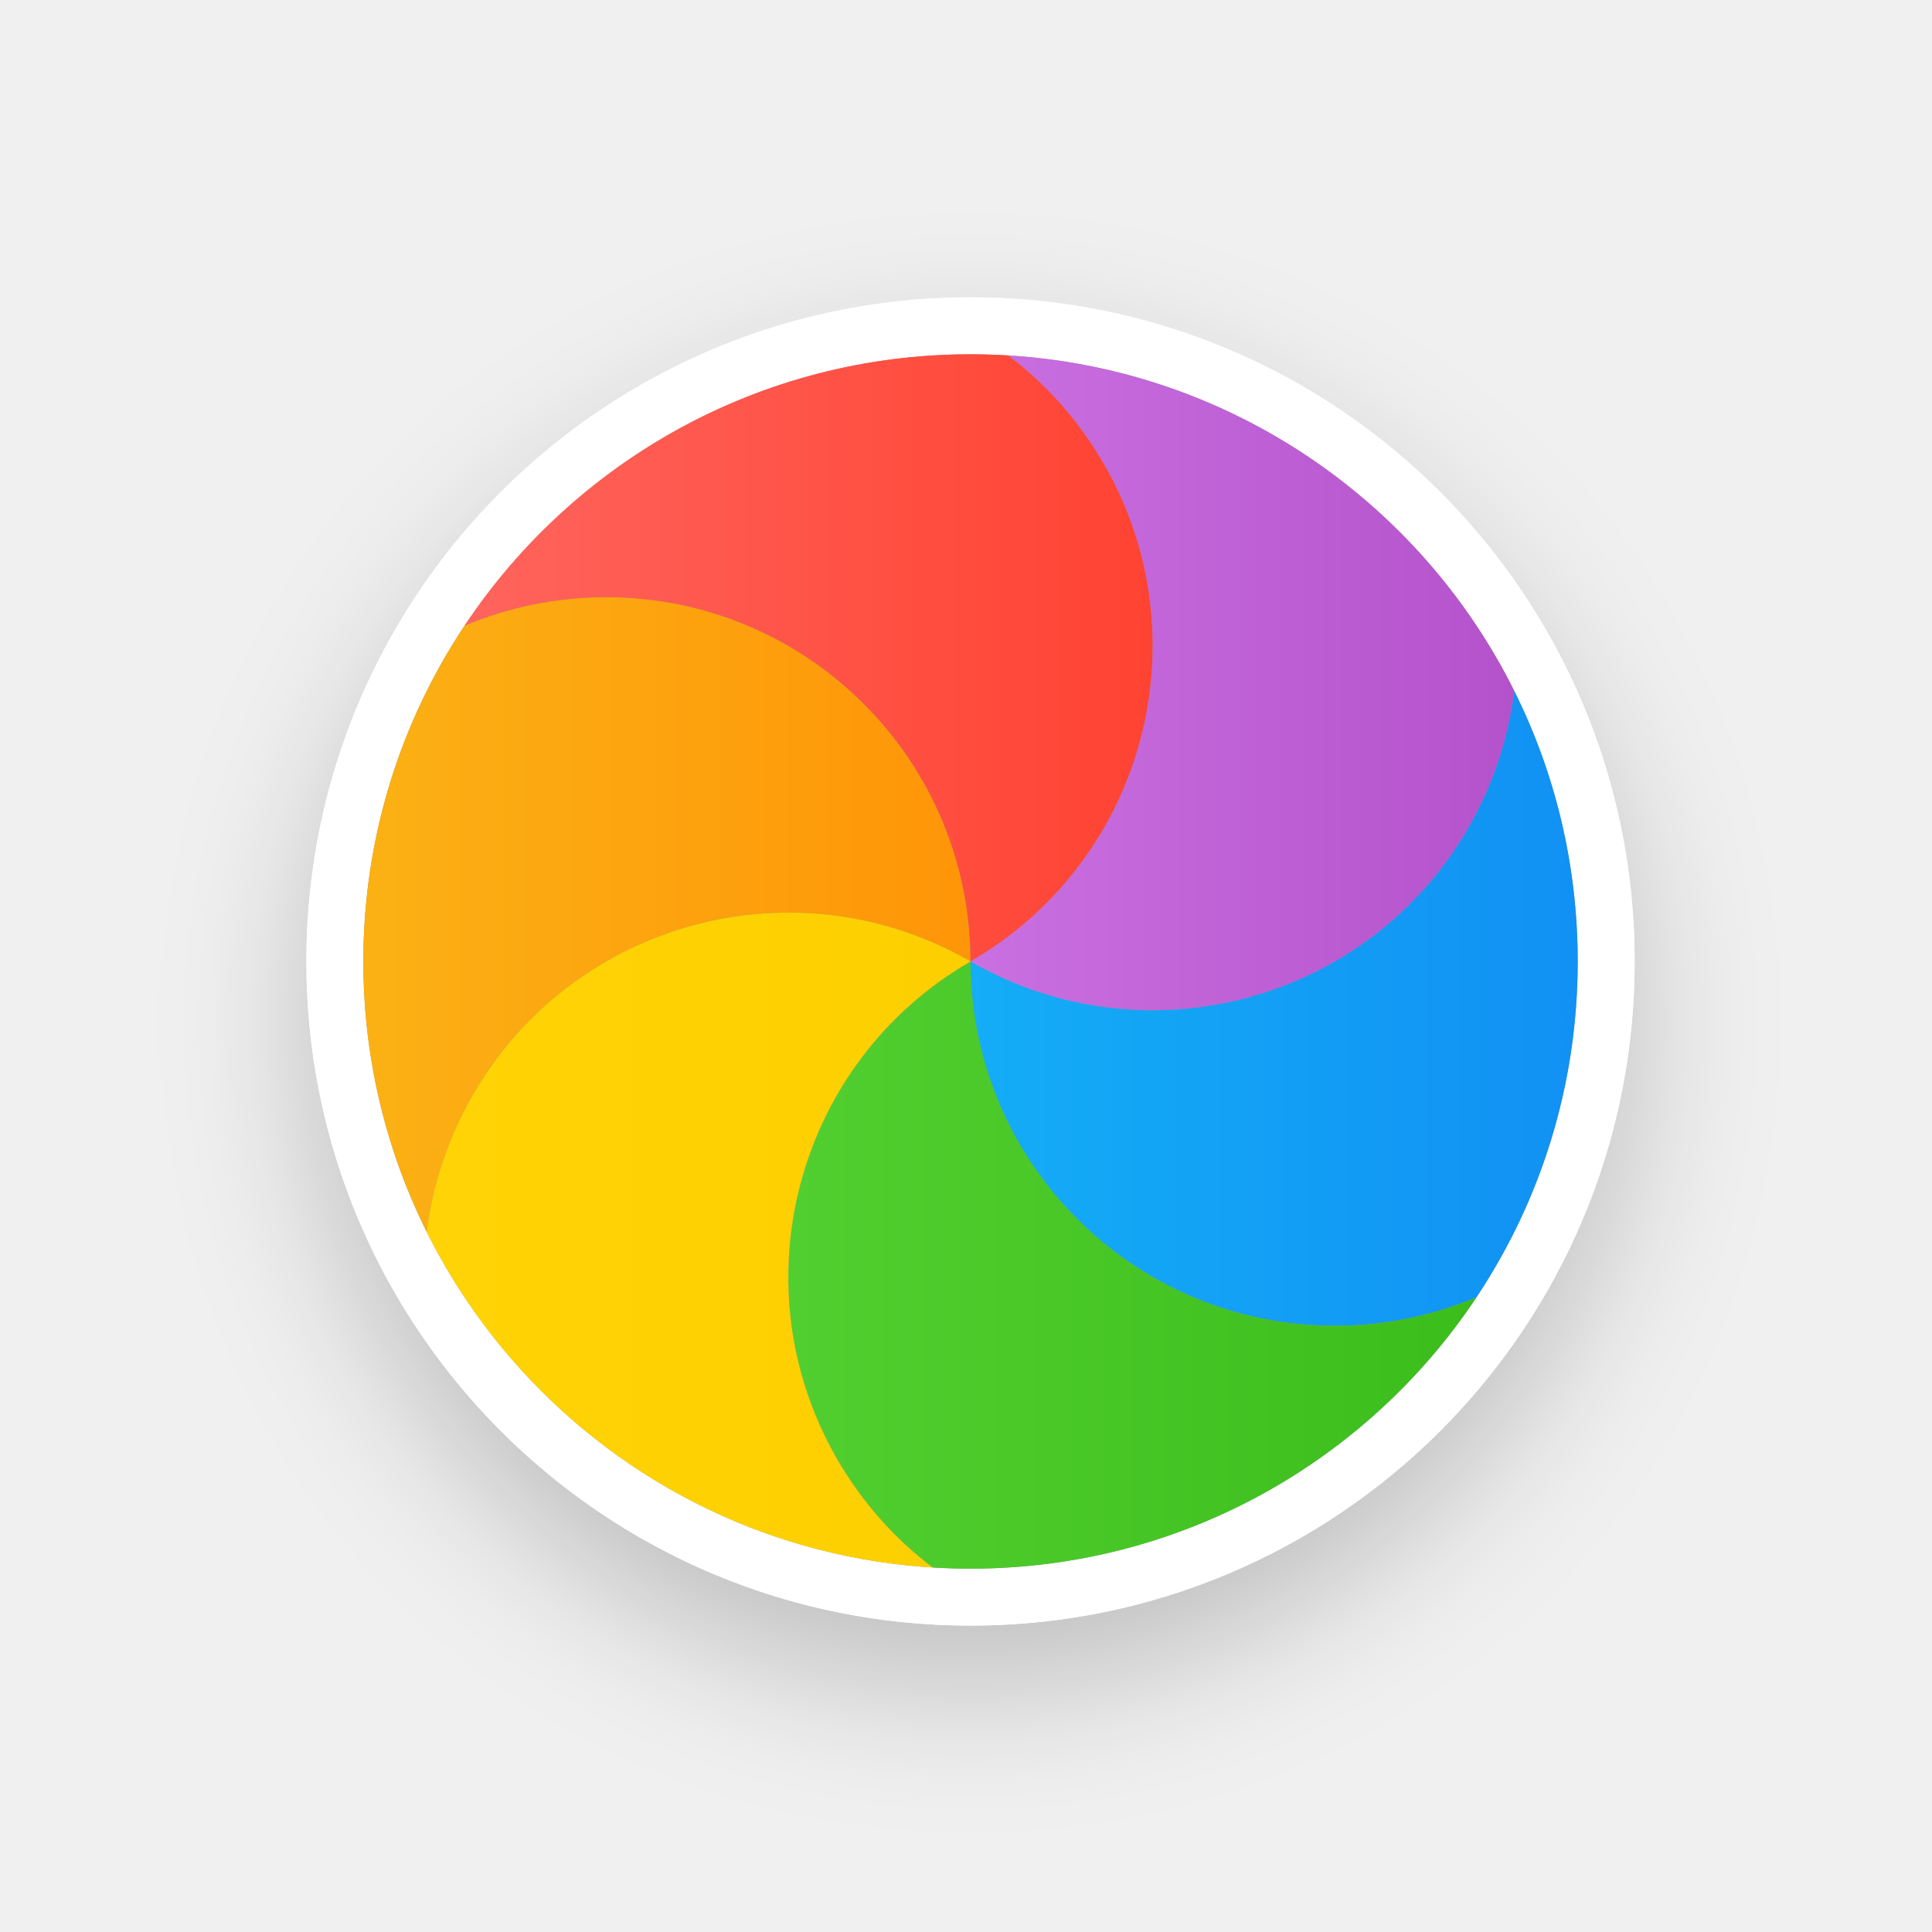
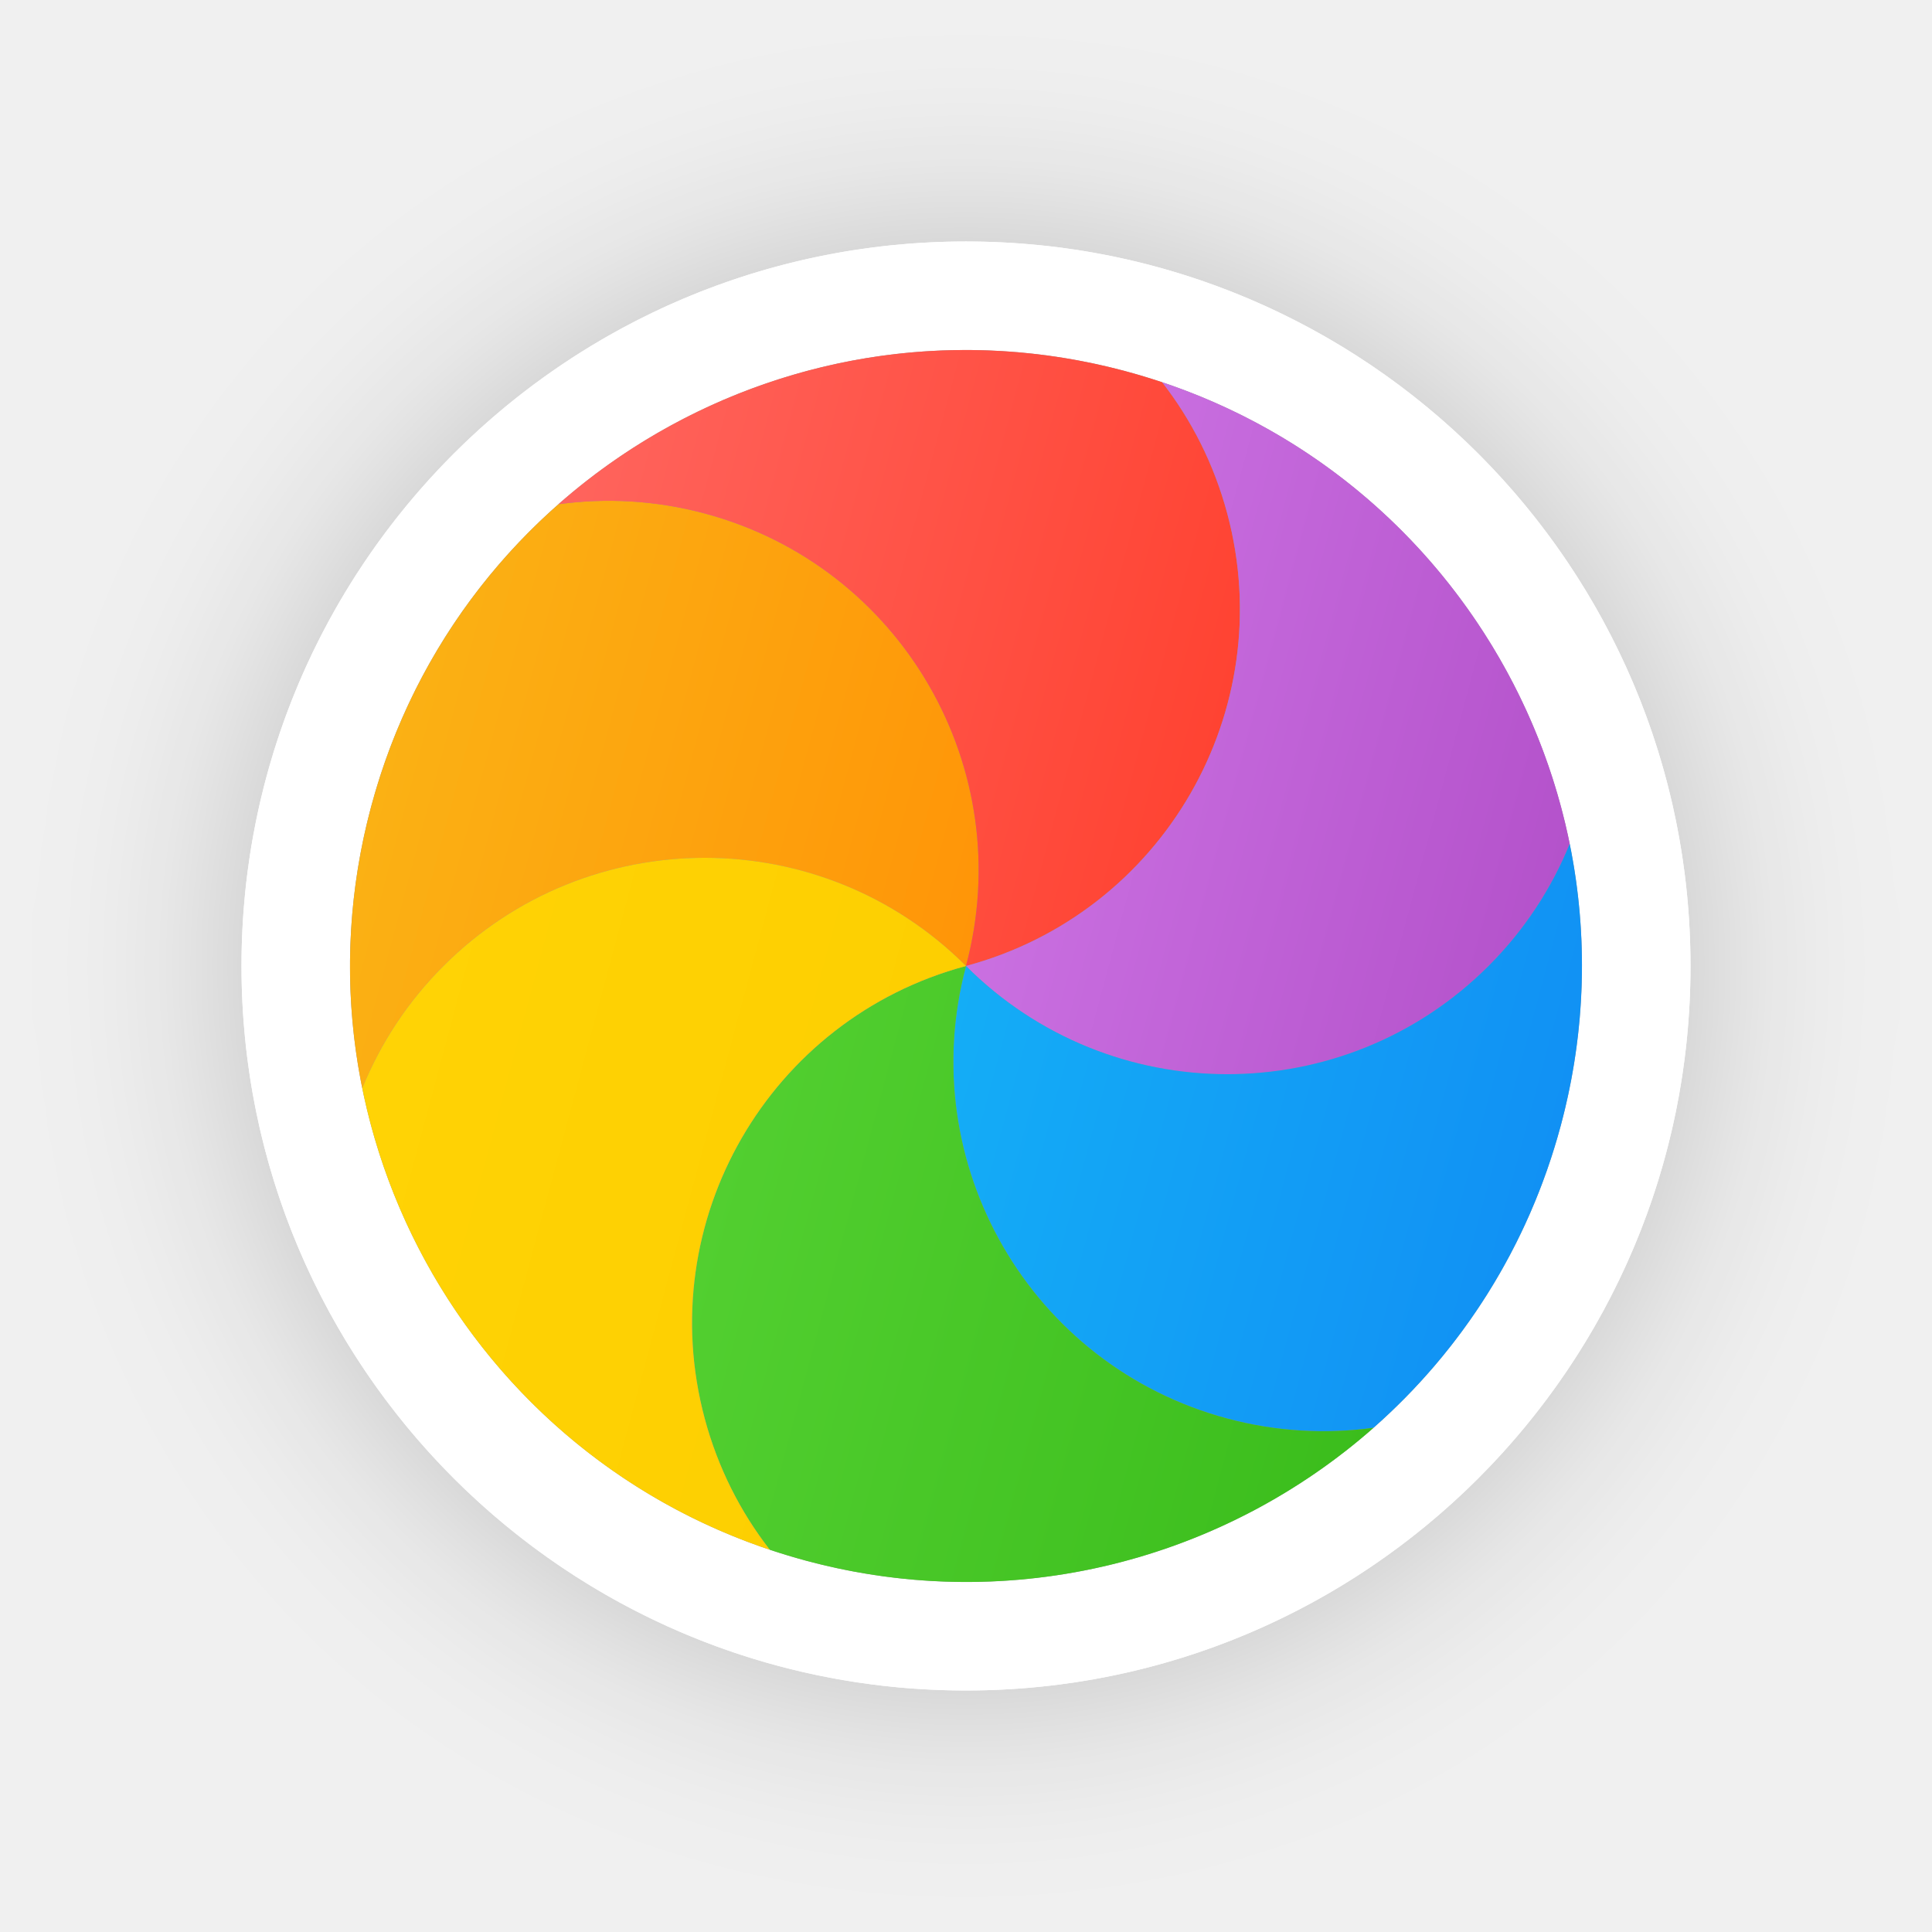
- <svg xmlns="http://www.w3.org/2000/svg" height="32" viewBox="0 0 32 32" width="32">
-   <filter id="a" color-interpolation-filters="sRGB" height="1.257" width="1.257" x="-.128" y="-.128">
-     <feGaussianBlur stdDeviation="1.177" />
+ <svg xmlns="http://www.w3.org/2000/svg" height="24" viewBox="0 0 24 24" width="24" version="1.1" id="svg2221">
+   <defs id="defs2225">
+     <filter style="color-interpolation-filters:sRGB" id="filter2849" x="-0.168" width="1.336" y="-0.168" height="1.336">
+       <feGaussianBlur stdDeviation="1.54" id="feGaussianBlur2851" />
+     </filter>
+   </defs>
+   <linearGradient id="a" gradientTransform="matrix(1.028313,0,0,0.9836115,-1.5249,0.32507)" gradientUnits="userSpaceOnUse" x1="17.871" x2="17.871" y1="7.669" y2="17.893">
+     <stop offset="0" stop-color="#fbb114" id="stop2152" />
+     <stop offset="1" stop-color="#ff9508" id="stop2154" />
+   </linearGradient>
+   <linearGradient id="b" gradientTransform="matrix(0.944652,0,0,1.070723,-1.5249,0.32507)" gradientUnits="userSpaceOnUse" x1="23.954" x2="23.954" y1="8.61" y2="19.256">
+     <stop offset="0" stop-color="#ff645d" id="stop2157" />
+     <stop offset="1" stop-color="#ff4332" id="stop2159" />
+   </linearGradient>
+   <linearGradient id="c" gradientTransform="matrix(1.103708,0,0,0.9164209,-1.5249,0.32507)" gradientUnits="userSpaceOnUse" x1="20.127" x2="20.127" y1="19.205" y2="29.033">
+     <stop offset="0" stop-color="#ca70e1" id="stop2162" />
+     <stop offset="1" stop-color="#b452cb" id="stop2164" />
+   </linearGradient>
+   <linearGradient id="d" gradientTransform="matrix(1.028313,0,0,0.9836116,-1.5249,0.32507)" gradientUnits="userSpaceOnUse" x1="16.36" x2="16.36" y1="17.893" y2="28.118">
+     <stop offset="0" stop-color="#14adf6" id="stop2167" />
+     <stop offset="1" stop-color="#1191f4" id="stop2169" />
+   </linearGradient>
+   <linearGradient id="e" gradientTransform="matrix(0.944652,0,0,1.070723,-1.5249,0.32507)" gradientUnits="userSpaceOnUse" x1="13.308" x2="13.308" y1="13.619" y2="24.265">
+     <stop offset="0" stop-color="#52cf30" id="stop2172" />
+     <stop offset="1" stop-color="#3bbd1c" id="stop2174" />
+   </linearGradient>
+   <linearGradient id="f" gradientTransform="matrix(1.103708,0,0,0.9164209,-1.5249,0.32507)" gradientUnits="userSpaceOnUse" x1="11.766" x2="11.766" y1="9.377" y2="19.205">
+     <stop offset="0" stop-color="#ffd305" id="stop2177" />
+     <stop offset="1" stop-color="#fdcf01" id="stop2179" />
+   </linearGradient>
+   <filter id="g" height="1.257" width="1.257" x="-0.128" y="-0.128" style="color-interpolation-filters:sRGB">
+     <feGaussianBlur stdDeviation="1.177" id="feGaussianBlur2182" />
  </filter>
-   <linearGradient id="b" gradientTransform="matrix(1.028313 0 0 .9836115 343.323 796.7172)" gradientUnits="userSpaceOnUse" x1="17.871" x2="17.871" y1="7.669" y2="17.893">
-     <stop offset="0" stop-color="#fbb114" />
-     <stop offset="1" stop-color="#ff9508" />
-   </linearGradient>
-   <linearGradient id="c" gradientTransform="matrix(.944652 0 0 1.070723 343.323 796.7172)" gradientUnits="userSpaceOnUse" x1="23.954" x2="23.954" y1="8.61" y2="19.256">
-     <stop offset="0" stop-color="#ff645d" />
-     <stop offset="1" stop-color="#ff4332" />
-   </linearGradient>
-   <linearGradient id="d" gradientTransform="matrix(1.103708 0 0 .9164209 343.323 796.7172)" gradientUnits="userSpaceOnUse" x1="20.127" x2="20.127" y1="19.205" y2="29.033">
-     <stop offset="0" stop-color="#ca70e1" />
-     <stop offset="1" stop-color="#b452cb" />
-   </linearGradient>
-   <linearGradient id="e" gradientTransform="matrix(1.028313 0 0 .9836116 343.323 796.7172)" gradientUnits="userSpaceOnUse" x1="16.36" x2="16.36" y1="17.893" y2="28.118">
-     <stop offset="0" stop-color="#14adf6" />
-     <stop offset="1" stop-color="#1191f4" />
-   </linearGradient>
-   <linearGradient id="f" gradientTransform="matrix(.944652 0 0 1.070723 343.323 796.7172)" gradientUnits="userSpaceOnUse" x1="13.308" x2="13.308" y1="13.619" y2="24.265">
-     <stop offset="0" stop-color="#52cf30" />
-     <stop offset="1" stop-color="#3bbd1c" />
-   </linearGradient>
-   <linearGradient id="g" gradientTransform="matrix(1.103708 0 0 .9164209 343.323 796.7172)" gradientUnits="userSpaceOnUse" x1="11.766" x2="11.766" y1="9.377" y2="19.205">
-     <stop offset="0" stop-color="#ffd305" />
-     <stop offset="1" stop-color="#fdcf01" />
-   </linearGradient>
-   <g transform="translate(0 -1020.362)">
-     <path d="m16.075 1026.3c-6.075 0-11 4.925-11 11s4.925 11 11 11 11-4.925 11-11-4.925-11-11-11z" filter="url(#a)" opacity=".2" />
-     <g fill-rule="evenodd" transform="matrix(0 -1 1 0 -798.2421 1397.21)">
-       <g fill="#fff">
-         <circle cx="360.923" cy="814.317" r="11" />
-         <path d="m367.005 805.15c.333.789.518 1.656.518 2.567 0 3.645-2.955 6.6-6.6 6.6 1.823-3.157.741-7.193-2.416-9.016-.789-.456-1.633-.73-2.484-.835 1.475-.735 3.139-1.149 4.9-1.149 2.249 0 4.34.675 6.082 1.833z" />
-         <path d="m371.902 815.002c-.516.683-1.175 1.276-1.963 1.731-3.157 1.823-7.193.741-9.016-2.416 3.645 0 6.6-2.955 6.6-6.6 0-.91-.184-1.778-.518-2.567 2.964 1.971 4.918 5.341 4.918 9.167 0 .23-.007.459-.021.685z" />
-         <path d="m365.823 824.168c-.851-.106-1.695-.38-2.484-.835-3.157-1.823-4.238-5.859-2.416-9.016 1.823 3.157 5.859 4.238 9.016 2.416.788-.455 1.447-1.048 1.963-1.731-.247 4.022-2.656 7.46-6.079 9.166z" />
-         <path d="m354.841 823.484c-.333-.789-.518-1.656-.518-2.567 0-3.645 2.955-6.6 6.6-6.6-1.823 3.157-.741 7.193 2.416 9.016.789.456 1.633.73 2.484.835-1.475.735-3.139 1.149-4.9 1.149-2.249 0-4.34-.675-6.082-1.833z" />
-         <path d="m349.944 813.632c.516-.683 1.175-1.276 1.963-1.731 3.157-1.823 7.193-.741 9.016 2.416-3.645 0-6.6 2.955-6.6 6.6 0 .91.184 1.778.518 2.567-2.964-1.971-4.918-5.341-4.918-9.167 0-.23.007-.459.021-.685z" />
-         <path d="m356.023 804.466c.851.106 1.695.38 2.484.835 3.157 1.823 4.238 5.859 2.416 9.016-1.823-3.157-5.859-4.238-9.016-2.416-.788.455-1.447 1.048-1.963 1.731.247-4.022 2.656-7.46 6.079-9.166z" />
-       </g>
-       <circle cx="360.923" cy="814.317" fill="#959595" r="10.057" />
-       <path d="m366.484 805.936c.305.721.473 1.514.473 2.347 0 3.333-2.702 6.034-6.034 6.034 1.666-2.886.677-6.577-2.209-8.243-.722-.417-1.493-.667-2.271-.764 1.349-.672 2.87-1.05 4.48-1.05 2.056 0 3.968.617 5.561 1.676z" fill="url(#b)" />
-       <path d="m370.961 814.944c-.472.624-1.074 1.166-1.795 1.582-2.886 1.666-6.577.677-8.243-2.209 3.333 0 6.034-2.702 6.034-6.034 0-.832-.169-1.625-.473-2.347 2.71 1.802 4.496 4.883 4.496 8.381 0 .21-.007.419-.019.626z" fill="url(#c)" />
-       <path d="m365.403 823.324c-.778-.097-1.55-.347-2.271-.764-2.886-1.666-3.875-5.357-2.209-8.243 1.666 2.886 5.357 3.875 8.243 2.209.72-.416 1.323-.958 1.795-1.582-.226 3.678-2.428 6.821-5.558 8.38z" fill="url(#d)" />
-       <path d="m355.362 822.698c-.305-.721-.473-1.514-.473-2.347 0-3.333 2.702-6.034 6.034-6.034-1.666 2.886-.677 6.577 2.209 8.243.722.417 1.493.667 2.271.764-1.349.672-2.87 1.05-4.48 1.05-2.056 0-3.968-.617-5.561-1.676z" fill="url(#e)" />
-       <path d="m350.885 813.691c.472-.624 1.074-1.166 1.795-1.582 2.886-1.666 6.577-.677 8.243 2.209-3.333 0-6.034 2.702-6.034 6.034 0 .832.169 1.625.473 2.347-2.71-1.802-4.496-4.883-4.496-8.381 0-.21.007-.419.019-.626z" fill="url(#f)" />
-       <path d="m356.443 805.31c.778.097 1.55.347 2.271.764 2.886 1.666 3.875 5.357 2.209 8.243-1.666-2.886-5.357-3.875-8.243-2.209-.72.416-1.323.958-1.795 1.582.226-3.678 2.428-6.821 5.558-8.38z" fill="url(#g)" />
+   <g transform="matrix(0.8181815,0,0,0.8181815,-283.3005,-654.2592)" style="opacity:0.2;fill:#000000;fill-opacity:1;fill-rule:evenodd;filter:url(#filter2849)" id="g2839">
+     <circle id="circle2825" r="11" cy="814.317" cx="360.923" style="fill:#000000;fill-opacity:1" />
+     <path id="path2827" d="m 367.005,805.15 c 0.333,0.789 0.518,1.656 0.518,2.567 0,3.645 -2.955,6.6 -6.6,6.6 1.823,-3.157 0.741,-7.193 -2.416,-9.016 -0.789,-0.456 -1.633,-0.73 -2.484,-0.835 1.475,-0.735 3.139,-1.149 4.9,-1.149 2.249,0 4.34,0.675 6.082,1.833 z" style="fill:#000000;fill-opacity:1" />
+     <path id="path2829" d="m 371.902,815.002 c -0.516,0.683 -1.175,1.276 -1.963,1.731 -3.157,1.823 -7.193,0.741 -9.016,-2.416 3.645,0 6.6,-2.955 6.6,-6.6 0,-0.91 -0.184,-1.778 -0.518,-2.567 2.964,1.971 4.918,5.341 4.918,9.167 0,0.23 -0.007,0.459 -0.021,0.685 z" style="fill:#000000;fill-opacity:1" />
+     <path id="path2831" d="m 365.823,824.168 c -0.851,-0.106 -1.695,-0.38 -2.484,-0.835 -3.157,-1.823 -4.238,-5.859 -2.416,-9.016 1.823,3.157 5.859,4.238 9.016,2.416 0.788,-0.455 1.447,-1.048 1.963,-1.731 -0.247,4.022 -2.656,7.46 -6.079,9.166 z" style="fill:#000000;fill-opacity:1" />
+     <path id="path2833" d="m 354.841,823.484 c -0.333,-0.789 -0.518,-1.656 -0.518,-2.567 0,-3.645 2.955,-6.6 6.6,-6.6 -1.823,3.157 -0.741,7.193 2.416,9.016 0.789,0.456 1.633,0.73 2.484,0.835 -1.475,0.735 -3.139,1.149 -4.9,1.149 -2.249,0 -4.34,-0.675 -6.082,-1.833 z" style="fill:#000000;fill-opacity:1" />
+     <path id="path2835" d="m 349.944,813.632 c 0.516,-0.683 1.175,-1.276 1.963,-1.731 3.157,-1.823 7.193,-0.741 9.016,2.416 -3.645,0 -6.6,2.955 -6.6,6.6 0,0.91 0.184,1.778 0.518,2.567 -2.964,-1.971 -4.918,-5.341 -4.918,-9.167 0,-0.23 0.007,-0.459 0.021,-0.685 z" style="fill:#000000;fill-opacity:1" />
+     <path id="path2837" d="m 356.023,804.466 c 0.851,0.106 1.695,0.38 2.484,0.835 3.157,1.823 4.238,5.859 2.416,9.016 -1.823,-3.157 -5.859,-4.238 -9.016,-2.416 -0.788,0.455 -1.447,1.048 -1.963,1.731 0.247,-4.022 2.656,-7.46 6.079,-9.166 z" style="fill:#000000;fill-opacity:1" />
+   </g>
+   <g id="g2201" style="fill:#ffffff;fill-rule:evenodd" transform="matrix(0.8181815,0,0,0.8181815,-283.3005,-654.2592)">
+     <circle cx="360.923" cy="814.317" r="11" id="circle2187" />
+     <path d="m 367.005,805.15 c 0.333,0.789 0.518,1.656 0.518,2.567 0,3.645 -2.955,6.6 -6.6,6.6 1.823,-3.157 0.741,-7.193 -2.416,-9.016 -0.789,-0.456 -1.633,-0.73 -2.484,-0.835 1.475,-0.735 3.139,-1.149 4.9,-1.149 2.249,0 4.34,0.675 6.082,1.833 z" id="path2189" />
+     <path d="m 371.902,815.002 c -0.516,0.683 -1.175,1.276 -1.963,1.731 -3.157,1.823 -7.193,0.741 -9.016,-2.416 3.645,0 6.6,-2.955 6.6,-6.6 0,-0.91 -0.184,-1.778 -0.518,-2.567 2.964,1.971 4.918,5.341 4.918,9.167 0,0.23 -0.007,0.459 -0.021,0.685 z" id="path2191" />
+     <path d="m 365.823,824.168 c -0.851,-0.106 -1.695,-0.38 -2.484,-0.835 -3.157,-1.823 -4.238,-5.859 -2.416,-9.016 1.823,3.157 5.859,4.238 9.016,2.416 0.788,-0.455 1.447,-1.048 1.963,-1.731 -0.247,4.022 -2.656,7.46 -6.079,9.166 z" id="path2193" />
+     <path d="m 354.841,823.484 c -0.333,-0.789 -0.518,-1.656 -0.518,-2.567 0,-3.645 2.955,-6.6 6.6,-6.6 -1.823,3.157 -0.741,7.193 2.416,9.016 0.789,0.456 1.633,0.73 2.484,0.835 -1.475,0.735 -3.139,1.149 -4.9,1.149 -2.249,0 -4.34,-0.675 -6.082,-1.833 z" id="path2195" />
+     <path d="m 349.944,813.632 c 0.516,-0.683 1.175,-1.276 1.963,-1.731 3.157,-1.823 7.193,-0.741 9.016,2.416 -3.645,0 -6.6,2.955 -6.6,6.6 0,0.91 0.184,1.778 0.518,2.567 -2.964,-1.971 -4.918,-5.341 -4.918,-9.167 0,-0.23 0.007,-0.459 0.021,-0.685 z" id="path2197" />
+     <path d="m 356.023,804.466 c 0.851,0.106 1.695,0.38 2.484,0.835 3.157,1.823 4.238,5.859 2.416,9.016 -1.823,-3.157 -5.859,-4.238 -9.016,-2.416 -0.788,0.455 -1.447,1.048 -1.963,1.731 0.247,-4.022 2.656,-7.46 6.079,-9.166 z" id="path2199" />
+   </g>
+   <g id="g2823" transform="matrix(0.4658743,-1.738666,1.738666,0.4658743,-22.00014,29.47797)">
+     <circle style="fill:#959595;fill-rule:evenodd;stroke-width:0.423" id="circle2203" r="4.25" cy="15.732" cx="14.268" />
+     <g transform="matrix(0.4225851,0,0,0.4225851,7.474854,8.157344)" id="g2813">
+       <path d="m 21.636,9.544 c 0.305,0.721 0.473,1.514 0.473,2.347 0,3.333 -2.702,6.034 -6.034,6.034 1.666,-2.886 0.677,-6.577 -2.209,-8.243 -0.722,-0.417 -1.493,-0.667 -2.271,-0.764 1.349,-0.672 2.87,-1.05 4.48,-1.05 2.056,0 3.968,0.617 5.561,1.676 z" id="path2205" style="fill:url(#a);fill-rule:evenodd" />
+       <path d="m 26.113,18.551 c -0.472,0.624 -1.074,1.166 -1.795,1.582 -2.886,1.666 -6.577,0.677 -8.243,-2.209 3.333,0 6.034,-2.702 6.034,-6.034 0,-0.832 -0.169,-1.625 -0.473,-2.347 2.71,1.802 4.496,4.883 4.496,8.381 0,0.21 -0.007,0.419 -0.019,0.626 z" id="path2207" style="fill:url(#b);fill-rule:evenodd" />
+       <path d="m 20.555,26.932 c -0.778,-0.097 -1.55,-0.347 -2.271,-0.764 -2.886,-1.666 -3.875,-5.357 -2.209,-8.243 1.666,2.886 5.357,3.875 8.243,2.209 0.72,-0.416 1.323,-0.958 1.795,-1.582 -0.226,3.678 -2.428,6.821 -5.558,8.38 z" id="path2209" style="fill:url(#c);fill-rule:evenodd" />
+       <path d="m 10.514,26.306 c -0.305,-0.721 -0.473,-1.514 -0.473,-2.347 0,-3.333 2.702,-6.034 6.034,-6.034 -1.666,2.886 -0.677,6.577 2.209,8.243 0.722,0.417 1.493,0.667 2.271,0.764 -1.349,0.672 -2.87,1.05 -4.48,1.05 -2.056,0 -3.968,-0.617 -5.561,-1.676 z" id="path2211" style="fill:url(#d);fill-rule:evenodd" />
+       <path d="m 6.037,17.299 c 0.472,-0.624 1.074,-1.166 1.795,-1.582 2.886,-1.666 6.577,-0.677 8.243,2.209 -3.333,0 -6.034,2.702 -6.034,6.034 0,0.832 0.169,1.625 0.473,2.347 -2.71,-1.802 -4.496,-4.883 -4.496,-8.381 0,-0.21 0.007,-0.419 0.019,-0.626 z" id="path2213" style="fill:url(#e);fill-rule:evenodd" />
+       <path d="m 11.595,8.918 c 0.778,0.097 1.55,0.347 2.271,0.764 2.886,1.666 3.875,5.357 2.209,8.243 -1.666,-2.886 -5.357,-3.875 -8.243,-2.209 -0.72,0.416 -1.323,0.958 -1.795,1.582 0.226,-3.678 2.428,-6.821 5.558,-8.38 z" id="path2215" style="fill:url(#f);fill-rule:evenodd" />
    </g>
  </g>
</svg>
